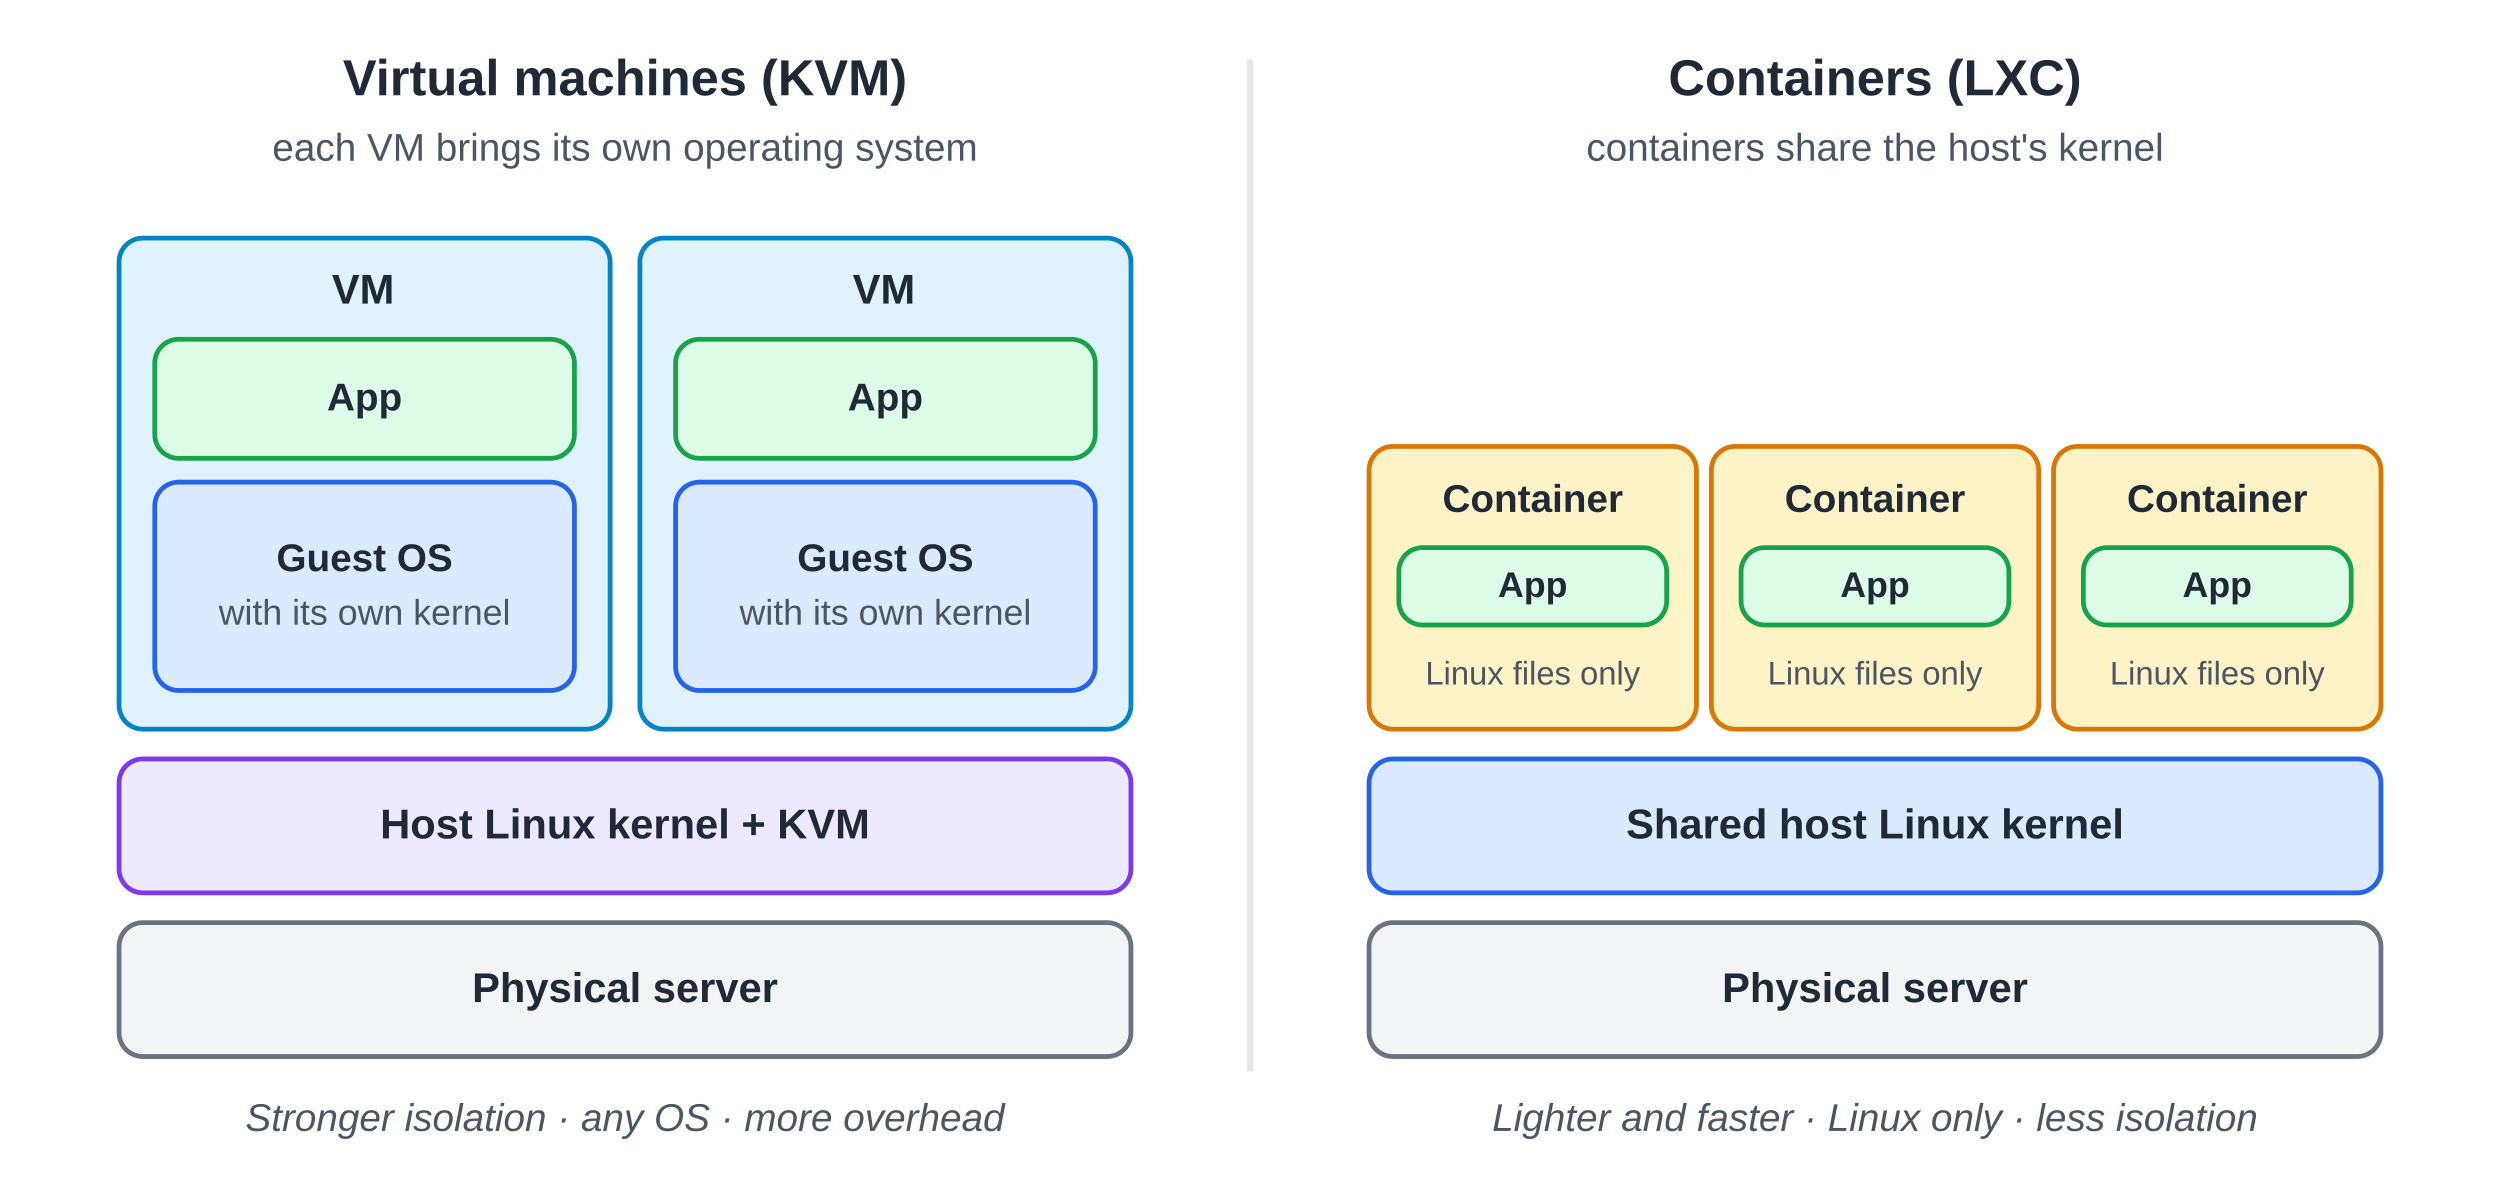
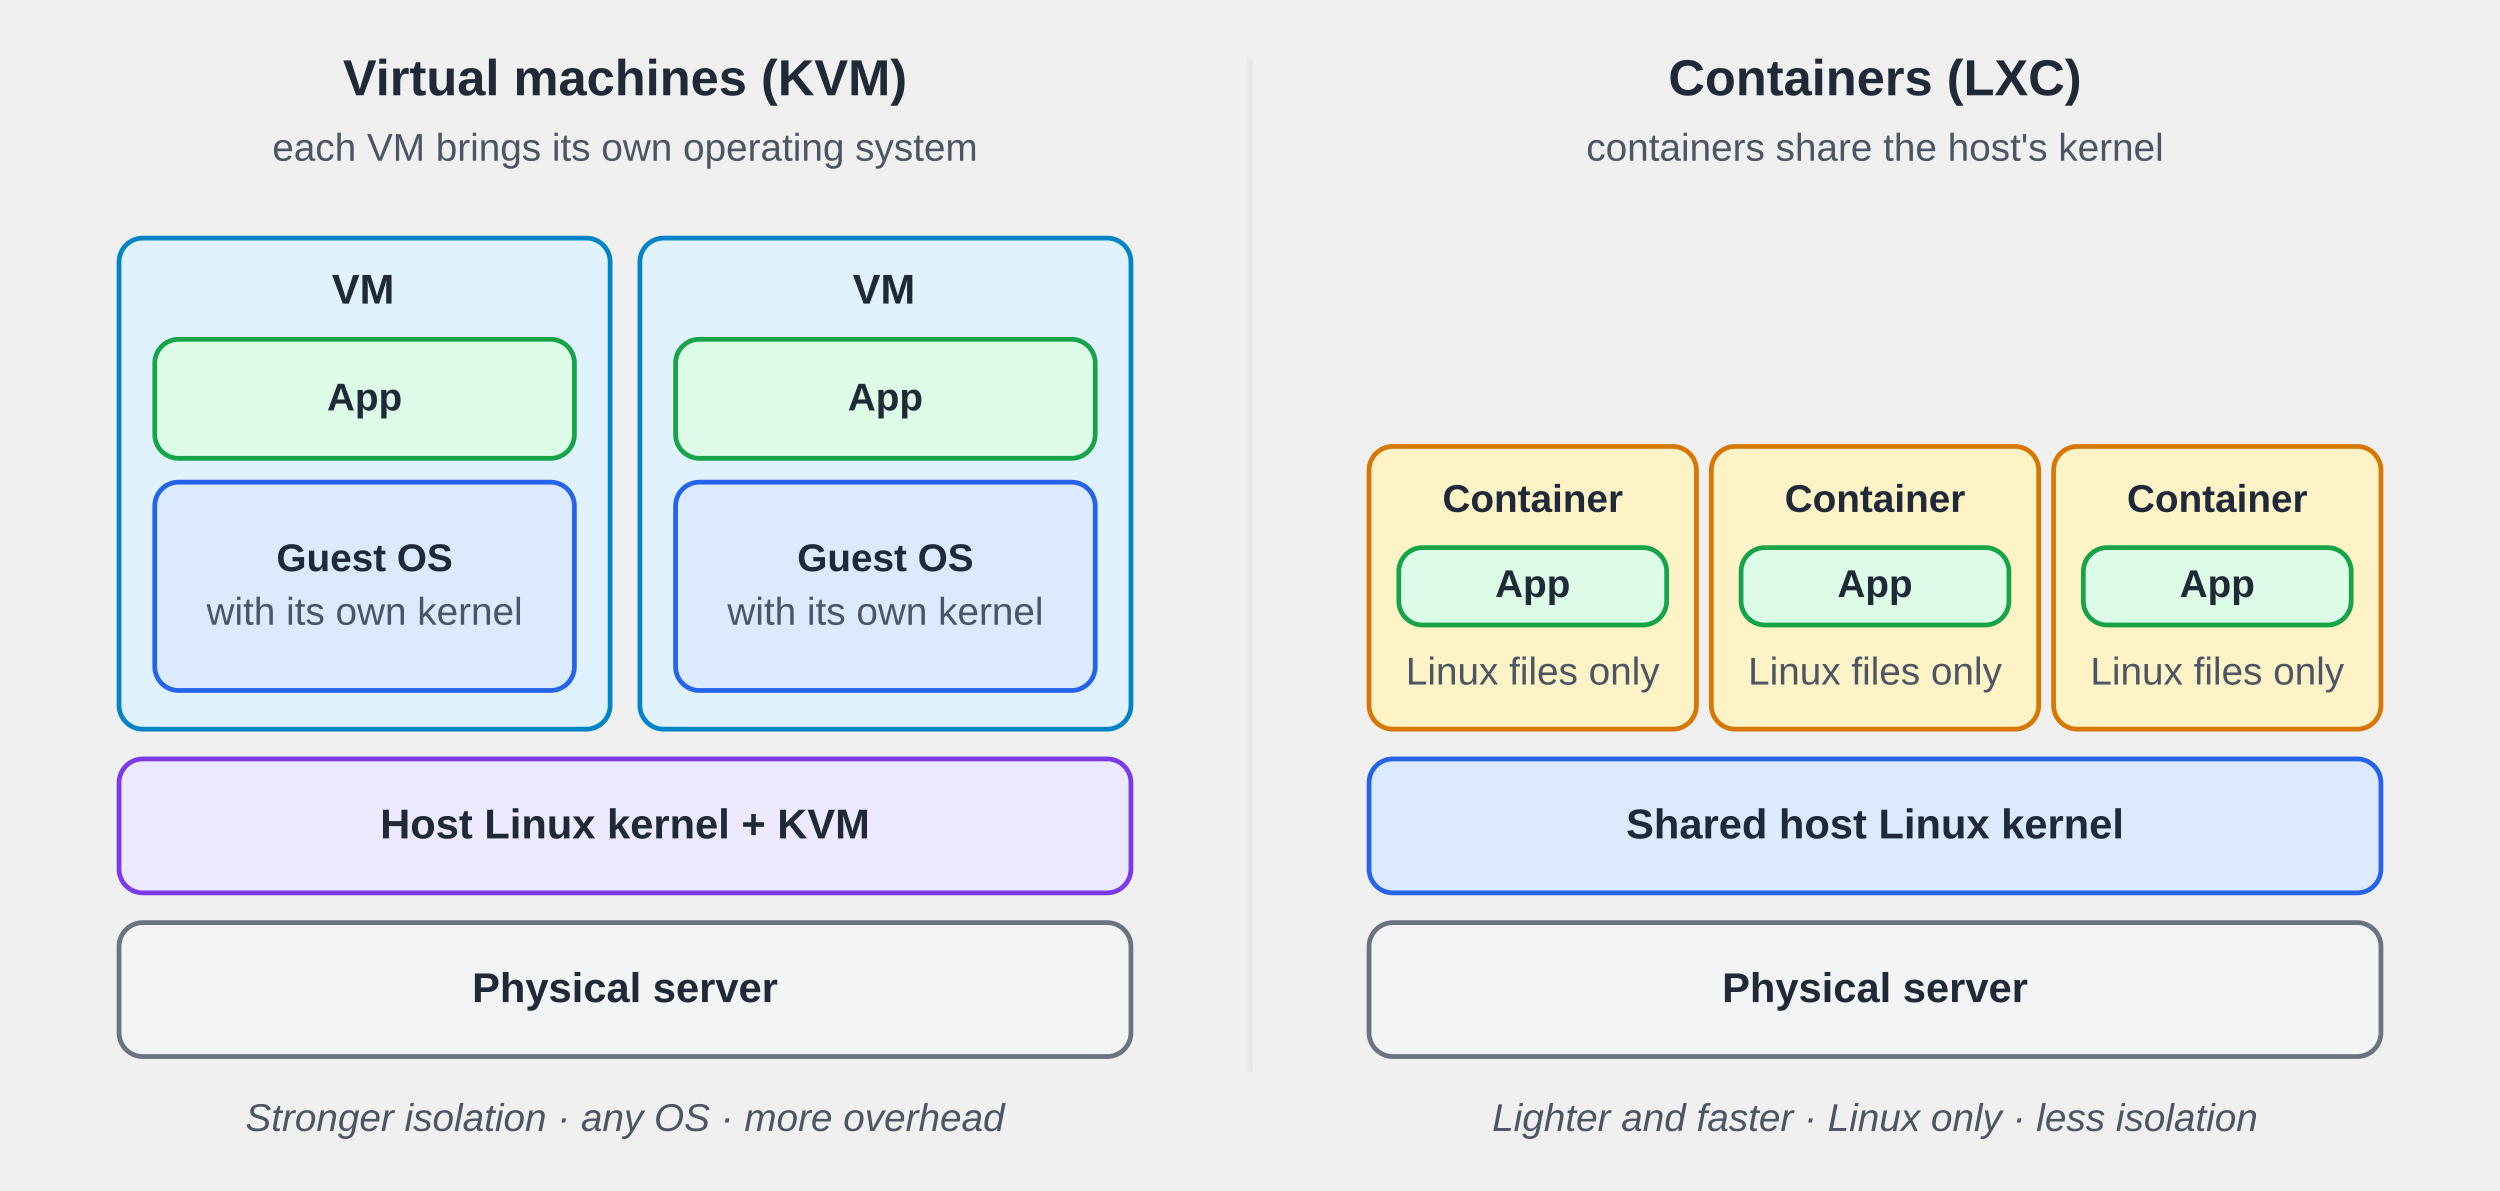
<svg xmlns="http://www.w3.org/2000/svg" width="840" height="400" viewBox="0 0 840 400">
+   <style>@media (prefers-color-scheme: dark){[fill="#F3F4F6"]{fill:#262a33}[fill="#DBEAFE"]{fill:#172554}[fill="#EDE9FE"]{fill:#2e1065}[fill="#FFEDD5"]{fill:#431407}[fill="#DCFCE7"]{fill:#052e16}[fill="#E0F2FE"]{fill:#082f49}[fill="#FEF3C7"]{fill:#422006}[fill="#FEE2E2"]{fill:#450a0a}[fill="#FAFAFA"]{fill:#1b1d24}[fill="#F9FAFB"]{fill:#23262f}[stroke="#6B7280"]{stroke:#9ca3af}[stroke="#2563EB"]{stroke:#60a5fa}[stroke="#7C3AED"]{stroke:#a78bfa}[stroke="#EA580C"]{stroke:#fb923c}[stroke="#16A34A"]{stroke:#4ade80}[stroke="#0284C7"]{stroke:#38bdf8}[stroke="#D97706"]{stroke:#fbbf24}[stroke="#DC2626"]{stroke:#f87171}[stroke="#9CA3AF"]{stroke:#6b7280}[stroke="#E5E7EB"]{stroke:#374151}[stroke="#D1D5DB"]{stroke:#4b5563}:not(circle)[fill="#6B7280"]{fill:#9ca3af}:not(circle)[fill="#2563EB"]{fill:#60a5fa}:not(circle)[fill="#7C3AED"]{fill:#a78bfa}:not(circle)[fill="#EA580C"]{fill:#fb923c}:not(circle)[fill="#16A34A"]{fill:#4ade80}:not(circle)[fill="#0284C7"]{fill:#38bdf8}:not(circle)[fill="#D97706"]{fill:#fbbf24}:not(circle)[fill="#DC2626"]{fill:#f87171}text[fill="#1F2937"]{fill:#e5e7eb}[fill="#4B5563"]{fill:#9ca3af}rect[fill="#FFFFFF"]{fill:#23262f}text[stroke="#FFFFFF"]{stroke:#17181c}}</style>
  <defs>
    <marker id="ah" viewBox="0 0 10 10" refX="9" refY="5" markerWidth="7" markerHeight="7" orient="auto">
      <path d="M0,0 L10,5 L0,10 z" fill="#4B5563" />
    </marker>
    <marker id="ahs" viewBox="0 0 10 10" refX="9" refY="5" markerWidth="7" markerHeight="7" orient="auto">
      <path d="M0,0 L10,5 L0,10 z" fill="#4B5563" />
    </marker>
  </defs>
-   <rect width="100%" height="100%" fill="#FFFFFF" />
-   <text x="210" y="32" font-family="Liberation Sans" font-size="17" font-weight="700" text-anchor="middle" fill="#1F2937">Virtual machines (KVM)</text>
-   <text x="210" y="54" font-family="Liberation Sans" font-size="13" font-weight="400" text-anchor="middle" fill="#4B5563">each VM brings its own operating system</text>
+   <text x="210" y="32" font-family="Liberation Sans, Arial, Helvetica, sans-serif" font-size="17" font-weight="700" text-anchor="middle" fill="#1F2937">Virtual machines (KVM)</text>
+   <text x="210" y="54" font-family="Liberation Sans, Arial, Helvetica, sans-serif" font-size="13" font-weight="400" text-anchor="middle" fill="#4B5563">each VM brings its own operating system</text>
  <rect x="40" y="80" width="165" height="165" rx="8" fill="#E0F2FE" stroke="#0284C7" stroke-width="1.6" />
-   <text x="122" y="102" font-family="Liberation Sans" font-size="14" font-weight="700" text-anchor="middle" fill="#1F2937">VM</text>
+   <text x="122" y="102" font-family="Liberation Sans, Arial, Helvetica, sans-serif" font-size="14" font-weight="700" text-anchor="middle" fill="#1F2937">VM</text>
  <rect x="52" y="114" width="141" height="40" rx="8" fill="#DCFCE7" stroke="#16A34A" stroke-width="1.6" />
-   <text x="122.5" y="137.9" font-family="Liberation Sans" font-size="13" font-weight="700" text-anchor="middle" fill="#1F2937">App</text>
+   <text x="122.5" y="137.9" font-family="Liberation Sans, Arial, Helvetica, sans-serif" font-size="13" font-weight="700" text-anchor="middle" fill="#1F2937">App</text>
  <rect x="52" y="162" width="141" height="70" rx="8" fill="#DBEAFE" stroke="#2563EB" stroke-width="1.6" />
-   <text x="122.5" y="191.9" font-family="Liberation Sans" font-size="13" font-weight="700" text-anchor="middle" fill="#1F2937">Guest OS</text>
-   <text x="122.5" y="209.9" font-family="Liberation Sans" font-size="12" font-weight="400" text-anchor="middle" fill="#4B5563">with its own kernel</text>
+   <text x="122.5" y="191.9" font-family="Liberation Sans, Arial, Helvetica, sans-serif" font-size="13" font-weight="700" text-anchor="middle" fill="#1F2937">Guest OS</text>
+   <text x="122.5" y="209.9" font-family="Liberation Sans, Arial, Helvetica, sans-serif" font-size="13" font-weight="400" text-anchor="middle" fill="#4B5563">with its own kernel</text>
  <rect x="215" y="80" width="165" height="165" rx="8" fill="#E0F2FE" stroke="#0284C7" stroke-width="1.6" />
-   <text x="297" y="102" font-family="Liberation Sans" font-size="14" font-weight="700" text-anchor="middle" fill="#1F2937">VM</text>
+   <text x="297" y="102" font-family="Liberation Sans, Arial, Helvetica, sans-serif" font-size="14" font-weight="700" text-anchor="middle" fill="#1F2937">VM</text>
  <rect x="227" y="114" width="141" height="40" rx="8" fill="#DCFCE7" stroke="#16A34A" stroke-width="1.6" />
-   <text x="297.5" y="137.9" font-family="Liberation Sans" font-size="13" font-weight="700" text-anchor="middle" fill="#1F2937">App</text>
+   <text x="297.5" y="137.9" font-family="Liberation Sans, Arial, Helvetica, sans-serif" font-size="13" font-weight="700" text-anchor="middle" fill="#1F2937">App</text>
  <rect x="227" y="162" width="141" height="70" rx="8" fill="#DBEAFE" stroke="#2563EB" stroke-width="1.6" />
-   <text x="297.5" y="191.9" font-family="Liberation Sans" font-size="13" font-weight="700" text-anchor="middle" fill="#1F2937">Guest OS</text>
-   <text x="297.5" y="209.9" font-family="Liberation Sans" font-size="12" font-weight="400" text-anchor="middle" fill="#4B5563">with its own kernel</text>
+   <text x="297.5" y="191.9" font-family="Liberation Sans, Arial, Helvetica, sans-serif" font-size="13" font-weight="700" text-anchor="middle" fill="#1F2937">Guest OS</text>
+   <text x="297.5" y="209.9" font-family="Liberation Sans, Arial, Helvetica, sans-serif" font-size="13" font-weight="400" text-anchor="middle" fill="#4B5563">with its own kernel</text>
  <rect x="40" y="255" width="340" height="45" rx="8" fill="#EDE9FE" stroke="#7C3AED" stroke-width="1.6" />
-   <text x="210" y="281.7" font-family="Liberation Sans" font-size="14" font-weight="700" text-anchor="middle" fill="#1F2937">Host Linux kernel + KVM</text>
+   <text x="210" y="281.7" font-family="Liberation Sans, Arial, Helvetica, sans-serif" font-size="14" font-weight="700" text-anchor="middle" fill="#1F2937">Host Linux kernel + KVM</text>
  <rect x="40" y="310" width="340" height="45" rx="8" fill="#F3F4F6" stroke="#6B7280" stroke-width="1.6" />
-   <text x="210" y="336.7" font-family="Liberation Sans" font-size="14" font-weight="700" text-anchor="middle" fill="#1F2937">Physical server</text>
-   <text x="630" y="32" font-family="Liberation Sans" font-size="17" font-weight="700" text-anchor="middle" fill="#1F2937">Containers (LXC)</text>
-   <text x="630" y="54" font-family="Liberation Sans" font-size="13" font-weight="400" text-anchor="middle" fill="#4B5563">containers share the host's kernel</text>
+   <text x="210" y="336.7" font-family="Liberation Sans, Arial, Helvetica, sans-serif" font-size="14" font-weight="700" text-anchor="middle" fill="#1F2937">Physical server</text>
+   <text x="630" y="32" font-family="Liberation Sans, Arial, Helvetica, sans-serif" font-size="17" font-weight="700" text-anchor="middle" fill="#1F2937">Containers (LXC)</text>
+   <text x="630" y="54" font-family="Liberation Sans, Arial, Helvetica, sans-serif" font-size="13" font-weight="400" text-anchor="middle" fill="#4B5563">containers share the host's kernel</text>
  <rect x="460" y="150" width="110" height="95" rx="8" fill="#FEF3C7" stroke="#D97706" stroke-width="1.6" />
-   <text x="515" y="172" font-family="Liberation Sans" font-size="13" font-weight="700" text-anchor="middle" fill="#1F2937">Container</text>
+   <text x="515" y="172" font-family="Liberation Sans, Arial, Helvetica, sans-serif" font-size="13" font-weight="700" text-anchor="middle" fill="#1F2937">Container</text>
  <rect x="470" y="184" width="90" height="26" rx="8" fill="#DCFCE7" stroke="#16A34A" stroke-width="1.6" />
-   <text x="515" y="200.6" font-family="Liberation Sans" font-size="12" font-weight="700" text-anchor="middle" fill="#1F2937">App</text>
-   <text x="515" y="230" font-family="Liberation Sans" font-size="11" font-weight="400" text-anchor="middle" fill="#4B5563">Linux files only</text>
+   <text x="515" y="200.6" font-family="Liberation Sans, Arial, Helvetica, sans-serif" font-size="13" font-weight="700" text-anchor="middle" fill="#1F2937">App</text>
+   <text x="515" y="230" font-family="Liberation Sans, Arial, Helvetica, sans-serif" font-size="13" font-weight="400" text-anchor="middle" fill="#4B5563">Linux files only</text>
  <rect x="575" y="150" width="110" height="95" rx="8" fill="#FEF3C7" stroke="#D97706" stroke-width="1.6" />
-   <text x="630" y="172" font-family="Liberation Sans" font-size="13" font-weight="700" text-anchor="middle" fill="#1F2937">Container</text>
+   <text x="630" y="172" font-family="Liberation Sans, Arial, Helvetica, sans-serif" font-size="13" font-weight="700" text-anchor="middle" fill="#1F2937">Container</text>
  <rect x="585" y="184" width="90" height="26" rx="8" fill="#DCFCE7" stroke="#16A34A" stroke-width="1.6" />
-   <text x="630" y="200.6" font-family="Liberation Sans" font-size="12" font-weight="700" text-anchor="middle" fill="#1F2937">App</text>
-   <text x="630" y="230" font-family="Liberation Sans" font-size="11" font-weight="400" text-anchor="middle" fill="#4B5563">Linux files only</text>
+   <text x="630" y="200.6" font-family="Liberation Sans, Arial, Helvetica, sans-serif" font-size="13" font-weight="700" text-anchor="middle" fill="#1F2937">App</text>
+   <text x="630" y="230" font-family="Liberation Sans, Arial, Helvetica, sans-serif" font-size="13" font-weight="400" text-anchor="middle" fill="#4B5563">Linux files only</text>
  <rect x="690" y="150" width="110" height="95" rx="8" fill="#FEF3C7" stroke="#D97706" stroke-width="1.6" />
-   <text x="745" y="172" font-family="Liberation Sans" font-size="13" font-weight="700" text-anchor="middle" fill="#1F2937">Container</text>
+   <text x="745" y="172" font-family="Liberation Sans, Arial, Helvetica, sans-serif" font-size="13" font-weight="700" text-anchor="middle" fill="#1F2937">Container</text>
  <rect x="700" y="184" width="90" height="26" rx="8" fill="#DCFCE7" stroke="#16A34A" stroke-width="1.6" />
-   <text x="745" y="200.6" font-family="Liberation Sans" font-size="12" font-weight="700" text-anchor="middle" fill="#1F2937">App</text>
-   <text x="745" y="230" font-family="Liberation Sans" font-size="11" font-weight="400" text-anchor="middle" fill="#4B5563">Linux files only</text>
+   <text x="745" y="200.6" font-family="Liberation Sans, Arial, Helvetica, sans-serif" font-size="13" font-weight="700" text-anchor="middle" fill="#1F2937">App</text>
+   <text x="745" y="230" font-family="Liberation Sans, Arial, Helvetica, sans-serif" font-size="13" font-weight="400" text-anchor="middle" fill="#4B5563">Linux files only</text>
  <rect x="460" y="255" width="340" height="45" rx="8" fill="#DBEAFE" stroke="#2563EB" stroke-width="1.6" />
-   <text x="630" y="281.7" font-family="Liberation Sans" font-size="14" font-weight="700" text-anchor="middle" fill="#1F2937">Shared host Linux kernel</text>
+   <text x="630" y="281.7" font-family="Liberation Sans, Arial, Helvetica, sans-serif" font-size="14" font-weight="700" text-anchor="middle" fill="#1F2937">Shared host Linux kernel</text>
  <rect x="460" y="310" width="340" height="45" rx="8" fill="#F3F4F6" stroke="#6B7280" stroke-width="1.6" />
-   <text x="630" y="336.7" font-family="Liberation Sans" font-size="14" font-weight="700" text-anchor="middle" fill="#1F2937">Physical server</text>
-   <text x="210" y="380" font-family="Liberation Sans" font-size="13" font-weight="400" font-style="italic" text-anchor="middle" fill="#4B5563">Stronger isolation · any OS · more overhead</text>
-   <text x="630" y="380" font-family="Liberation Sans" font-size="13" font-weight="400" font-style="italic" text-anchor="middle" fill="#4B5563">Lighter and faster · Linux only · less isolation</text>
+   <text x="630" y="336.7" font-family="Liberation Sans, Arial, Helvetica, sans-serif" font-size="14" font-weight="700" text-anchor="middle" fill="#1F2937">Physical server</text>
+   <text x="210" y="380" font-family="Liberation Sans, Arial, Helvetica, sans-serif" font-size="13" font-weight="400" font-style="italic" text-anchor="middle" fill="#4B5563">Stronger isolation · any OS · more overhead</text>
+   <text x="630" y="380" font-family="Liberation Sans, Arial, Helvetica, sans-serif" font-size="13" font-weight="400" font-style="italic" text-anchor="middle" fill="#4B5563">Lighter and faster · Linux only · less isolation</text>
  <line x1="420" y1="20" x2="420" y2="360" stroke="#E5E7EB" stroke-width="2" />
</svg>
